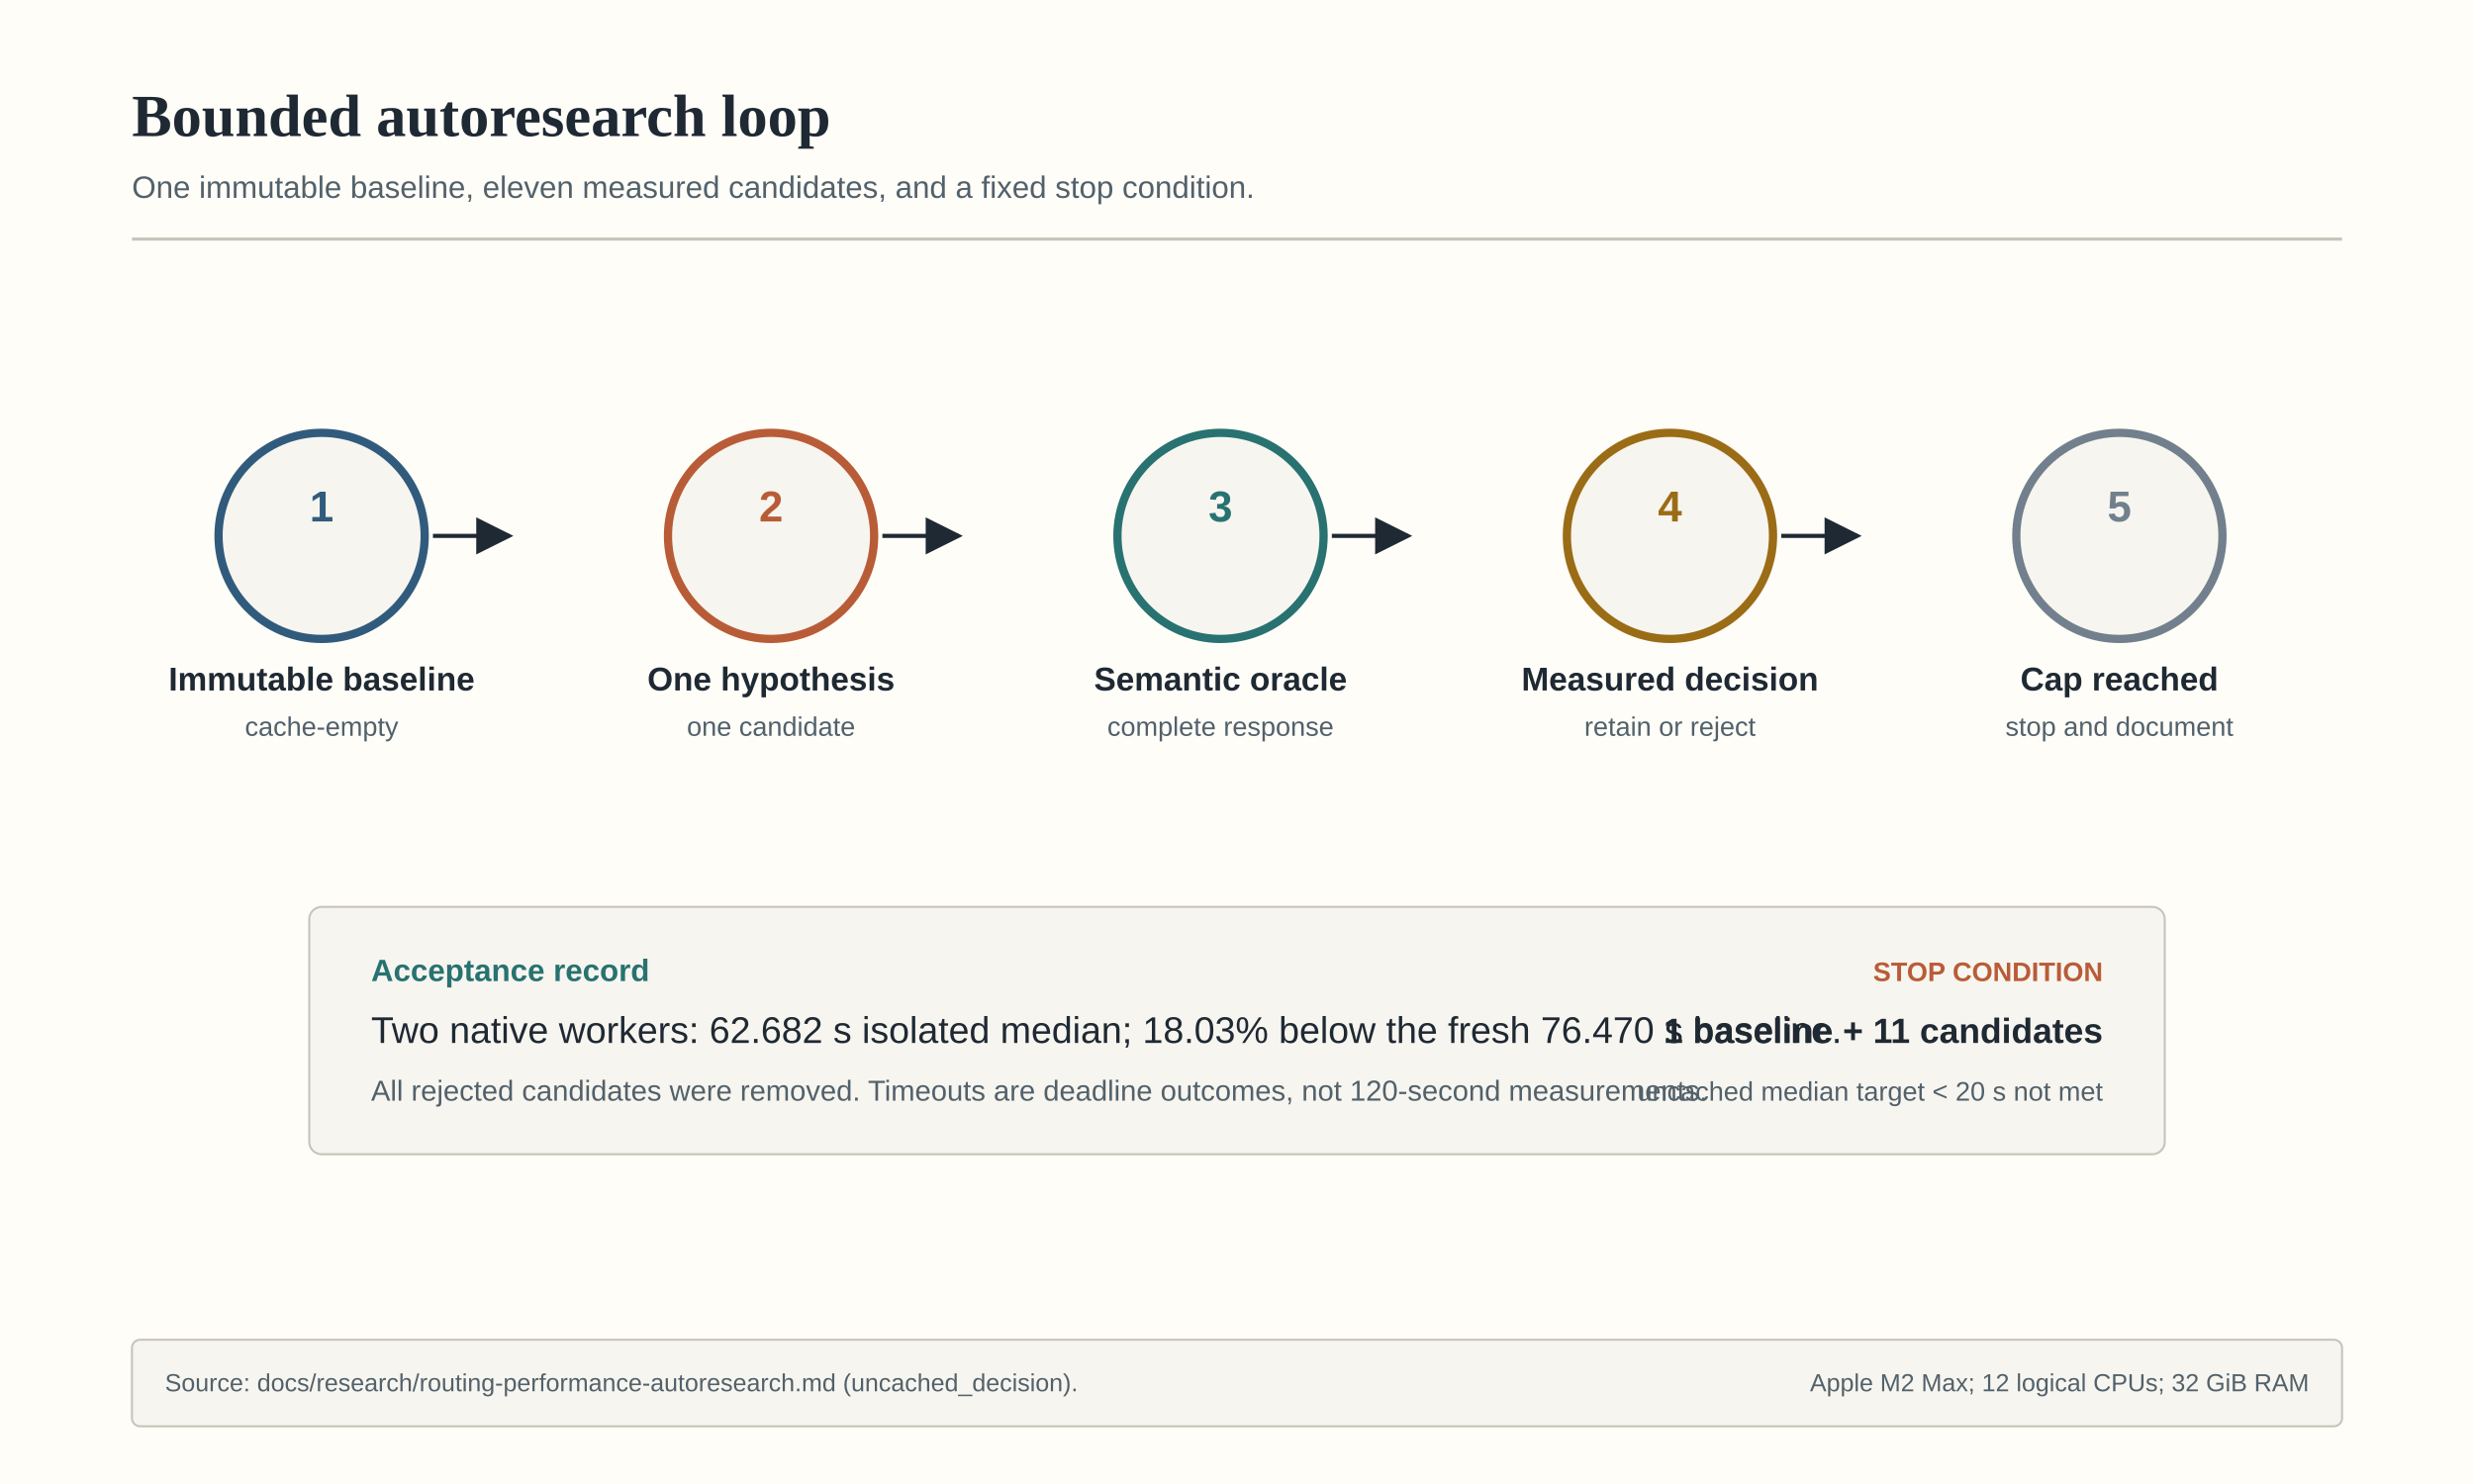
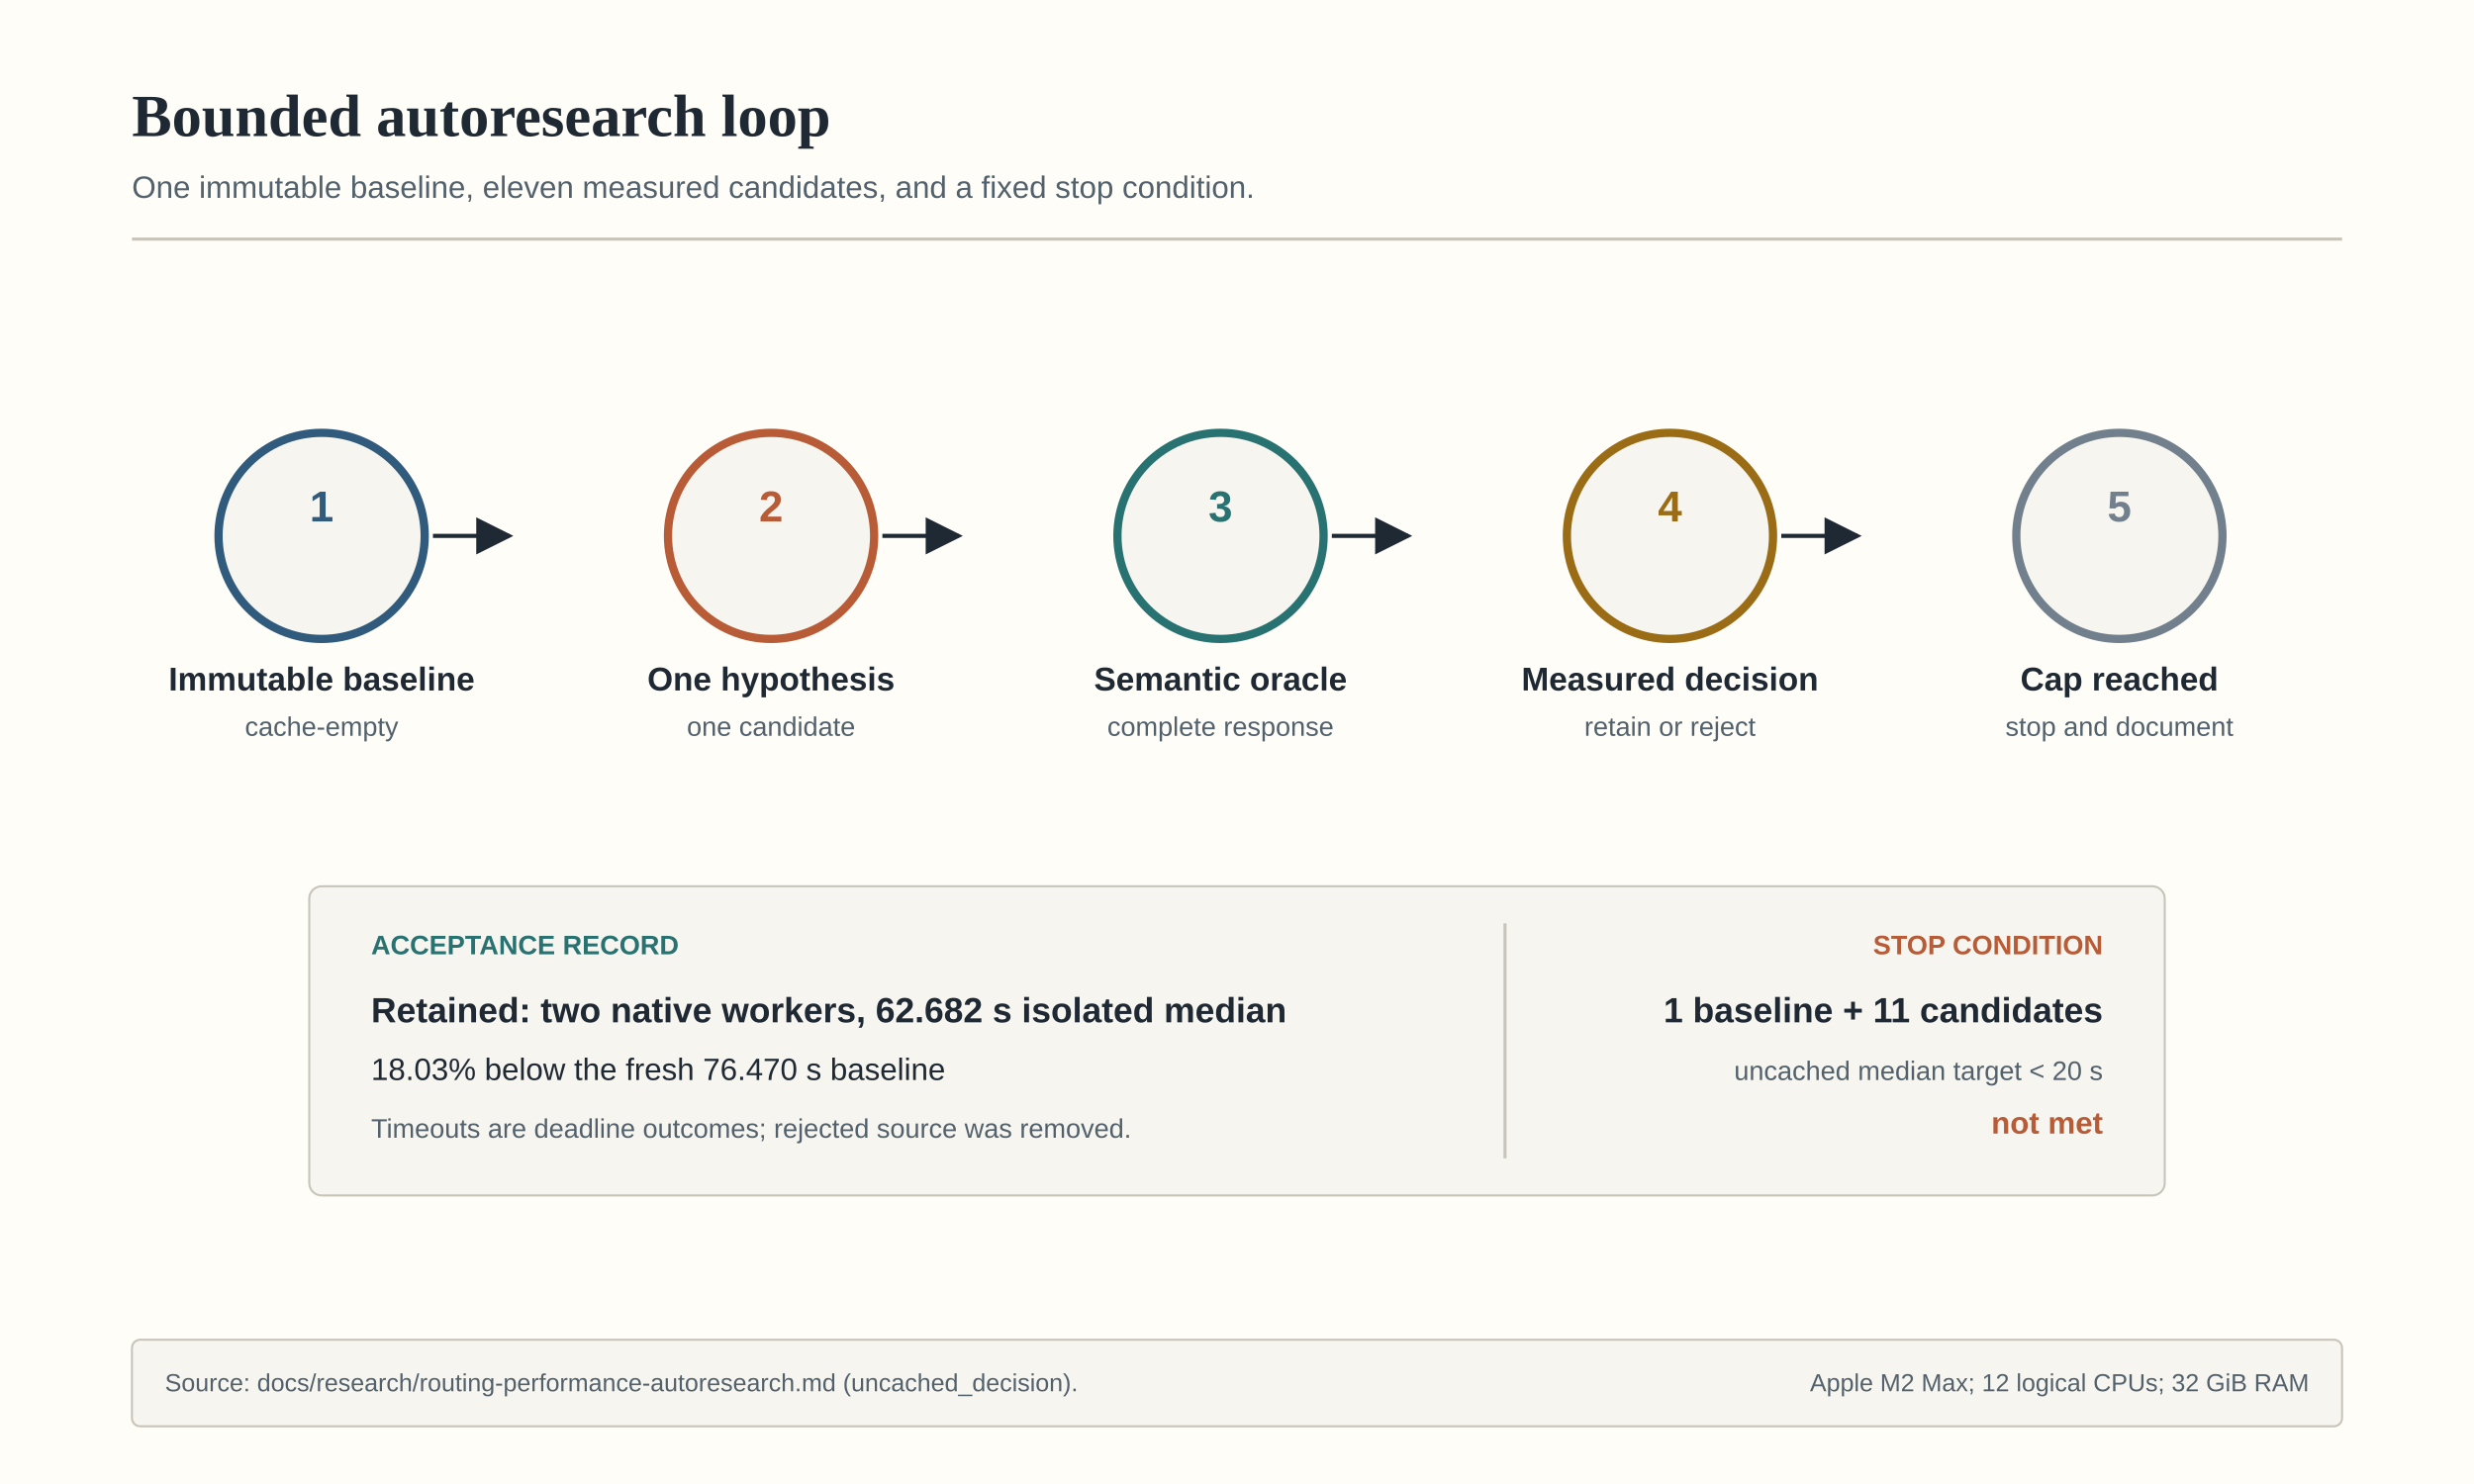
<svg xmlns="http://www.w3.org/2000/svg" width="1200" height="720" viewBox="0 0 1200 720" role="img" aria-labelledby="autoresearch-loop-title autoresearch-loop-desc">
  <defs>
    <pattern id="diagonal-hatch" width="8" height="8" patternUnits="userSpaceOnUse" patternTransform="rotate(45)">
      <line x1="0" y1="0" x2="0" y2="8" stroke="#1f2933" stroke-width="2" />
    </pattern>
    <marker id="arrow" markerWidth="9" markerHeight="9" refX="8" refY="4.5" orient="auto">
      <path d="M0,0 L9,4.5 L0,9 z" fill="#1f2933" />
    </marker>
  </defs>
  <rect x="0.0" y="0.0" width="1200.0" height="720.0" rx="0.0" fill="#fffdf8" stroke="none" />
  <g aria-label="Research figure">
    <text x="64.0" y="66.0" text-anchor="start" style="font-family:Georgia, 'Times New Roman', serif;font-size:29px;font-weight:bold;fill:#1f2933;">Bounded autoresearch loop</text>
    <text x="64.0" y="96.0" text-anchor="start" style="font-family:Arial, Helvetica, sans-serif;font-size:15px;font-weight:normal;fill:#52616b;">One immutable baseline, eleven measured candidates, and a fixed stop condition.</text>
    <line x1="64.0" y1="116.0" x2="1136.0" y2="116.0" stroke="#c8c4ba" stroke-width="1.5" />
    <circle cx="156.0" cy="260.0" r="50.0" fill="#f7f5ef" stroke="#315b7d" stroke-width="4" />
    <text x="156.0" y="253.0" text-anchor="middle" style="font-family:Arial, Helvetica, sans-serif;font-size:21px;font-weight:bold;fill:#315b7d;">1</text>
    <text x="156.0" y="335.0" text-anchor="middle" style="font-family:Arial, Helvetica, sans-serif;font-size:16px;font-weight:bold;fill:#1f2933;">Immutable baseline</text>
    <text x="156.0" y="357.0" text-anchor="middle" style="font-family:Arial, Helvetica, sans-serif;font-size:13px;font-weight:normal;fill:#52616b;">cache-empty</text>
    <line x1="210.0" y1="260.0" x2="247.0" y2="260.0" stroke="#1f2933" stroke-width="2.0" marker-end="url(#arrow)" />
    <circle cx="374.0" cy="260.0" r="50.0" fill="#f7f5ef" stroke="#b85c38" stroke-width="4" />
    <text x="374.0" y="253.0" text-anchor="middle" style="font-family:Arial, Helvetica, sans-serif;font-size:21px;font-weight:bold;fill:#b85c38;">2</text>
    <text x="374.0" y="335.0" text-anchor="middle" style="font-family:Arial, Helvetica, sans-serif;font-size:16px;font-weight:bold;fill:#1f2933;">One hypothesis</text>
    <text x="374.0" y="357.0" text-anchor="middle" style="font-family:Arial, Helvetica, sans-serif;font-size:13px;font-weight:normal;fill:#52616b;">one candidate</text>
    <line x1="428.0" y1="260.0" x2="465.0" y2="260.0" stroke="#1f2933" stroke-width="2.0" marker-end="url(#arrow)" />
    <circle cx="592.0" cy="260.0" r="50.0" fill="#f7f5ef" stroke="#287271" stroke-width="4" />
    <text x="592.0" y="253.0" text-anchor="middle" style="font-family:Arial, Helvetica, sans-serif;font-size:21px;font-weight:bold;fill:#287271;">3</text>
    <text x="592.0" y="335.0" text-anchor="middle" style="font-family:Arial, Helvetica, sans-serif;font-size:16px;font-weight:bold;fill:#1f2933;">Semantic oracle</text>
    <text x="592.0" y="357.0" text-anchor="middle" style="font-family:Arial, Helvetica, sans-serif;font-size:13px;font-weight:normal;fill:#52616b;">complete response</text>
    <line x1="646.0" y1="260.0" x2="683.0" y2="260.0" stroke="#1f2933" stroke-width="2.0" marker-end="url(#arrow)" />
    <circle cx="810.0" cy="260.0" r="50.0" fill="#f7f5ef" stroke="#9b6c16" stroke-width="4" />
    <text x="810.0" y="253.0" text-anchor="middle" style="font-family:Arial, Helvetica, sans-serif;font-size:21px;font-weight:bold;fill:#9b6c16;">4</text>
    <text x="810.0" y="335.0" text-anchor="middle" style="font-family:Arial, Helvetica, sans-serif;font-size:16px;font-weight:bold;fill:#1f2933;">Measured decision</text>
    <text x="810.0" y="357.0" text-anchor="middle" style="font-family:Arial, Helvetica, sans-serif;font-size:13px;font-weight:normal;fill:#52616b;">retain or reject</text>
    <line x1="864.0" y1="260.0" x2="901.0" y2="260.0" stroke="#1f2933" stroke-width="2.0" marker-end="url(#arrow)" />
    <circle cx="1028.0" cy="260.0" r="50.0" fill="#f7f5ef" stroke="#71808c" stroke-width="4" />
    <text x="1028.0" y="253.0" text-anchor="middle" style="font-family:Arial, Helvetica, sans-serif;font-size:21px;font-weight:bold;fill:#71808c;">5</text>
    <text x="1028.0" y="335.0" text-anchor="middle" style="font-family:Arial, Helvetica, sans-serif;font-size:16px;font-weight:bold;fill:#1f2933;">Cap reached</text>
    <text x="1028.0" y="357.0" text-anchor="middle" style="font-family:Arial, Helvetica, sans-serif;font-size:13px;font-weight:normal;fill:#52616b;">stop and document</text>
-     <rect x="150.0" y="440.0" width="900.0" height="120.0" rx="6.0" fill="#f7f5ef" stroke="#c8c4ba" />
-     <text x="180.0" y="476.0" text-anchor="start" style="font-family:Arial, Helvetica, sans-serif;font-size:15px;font-weight:bold;fill:#287271;">Acceptance record</text>
-     <text x="180.0" y="506.0" text-anchor="start" style="font-family:Arial, Helvetica, sans-serif;font-size:18px;font-weight:normal;fill:#1f2933;">Two native workers: 62.682 s isolated median; 18.03% below the fresh 76.470 s baseline.</text>
-     <text x="180.0" y="534.0" text-anchor="start" style="font-family:Arial, Helvetica, sans-serif;font-size:14px;font-weight:normal;fill:#52616b;">All rejected candidates were removed. Timeouts are deadline outcomes, not 120-second measurements.</text>
-     <text x="1020.0" y="476.0" text-anchor="end" style="font-family:Arial, Helvetica, sans-serif;font-size:13px;font-weight:bold;fill:#b85c38;">STOP CONDITION</text>
-     <text x="1020.0" y="506.0" text-anchor="end" style="font-family:Arial, Helvetica, sans-serif;font-size:17px;font-weight:bold;fill:#1f2933;">1 baseline + 11 candidates</text>
-     <text x="1020.0" y="534.0" text-anchor="end" style="font-family:Arial, Helvetica, sans-serif;font-size:13px;font-weight:normal;fill:#52616b;">uncached median target &lt; 20 s not met</text>
+     <rect x="150.0" y="430.0" width="900.0" height="150.0" rx="6.0" fill="#f7f5ef" stroke="#c8c4ba" />
+     <line x1="730.0" y1="448.0" x2="730.0" y2="562.0" stroke="#c8c4ba" stroke-width="1.5" />
+     <text x="180.0" y="463.0" text-anchor="start" style="font-family:Arial, Helvetica, sans-serif;font-size:13px;font-weight:bold;fill:#287271;">ACCEPTANCE RECORD</text>
+     <text x="180.0" y="496.0" text-anchor="start" style="font-family:Arial, Helvetica, sans-serif;font-size:17px;font-weight:bold;fill:#1f2933;">Retained: two native workers, 62.682 s isolated median</text>
+     <text x="180.0" y="524.0" text-anchor="start" style="font-family:Arial, Helvetica, sans-serif;font-size:15px;font-weight:normal;fill:#1f2933;">18.03% below the fresh 76.470 s baseline</text>
+     <text x="180.0" y="552.0" text-anchor="start" style="font-family:Arial, Helvetica, sans-serif;font-size:13px;font-weight:normal;fill:#52616b;">Timeouts are deadline outcomes; rejected source was removed.</text>
+     <text x="1020.0" y="463.0" text-anchor="end" style="font-family:Arial, Helvetica, sans-serif;font-size:13px;font-weight:bold;fill:#b85c38;">STOP CONDITION</text>
+     <text x="1020.0" y="496.0" text-anchor="end" style="font-family:Arial, Helvetica, sans-serif;font-size:17px;font-weight:bold;fill:#1f2933;">1 baseline + 11 candidates</text>
+     <text x="1020.0" y="524.0" text-anchor="end" style="font-family:Arial, Helvetica, sans-serif;font-size:13px;font-weight:normal;fill:#52616b;">uncached median target &lt; 20 s</text>
+     <text x="1020.0" y="550.0" text-anchor="end" style="font-family:Arial, Helvetica, sans-serif;font-size:15px;font-weight:bold;fill:#b85c38;">not met</text>
    <rect x="64.0" y="650.0" width="1072.0" height="42.0" rx="4.0" fill="#f7f5ef" stroke="#c8c4ba" />
    <text x="80.0" y="675.0" text-anchor="start" style="font-family:Arial, Helvetica, sans-serif;font-size:12px;font-weight:normal;fill:#52616b;">Source: docs/research/routing-performance-autoresearch.md (uncached_decision).</text>
    <text x="1120.0" y="675.0" text-anchor="end" style="font-family:Arial, Helvetica, sans-serif;font-size:12px;font-weight:normal;fill:#52616b;">Apple M2 Max; 12 logical CPUs; 32 GiB RAM</text>
  </g>
</svg>
